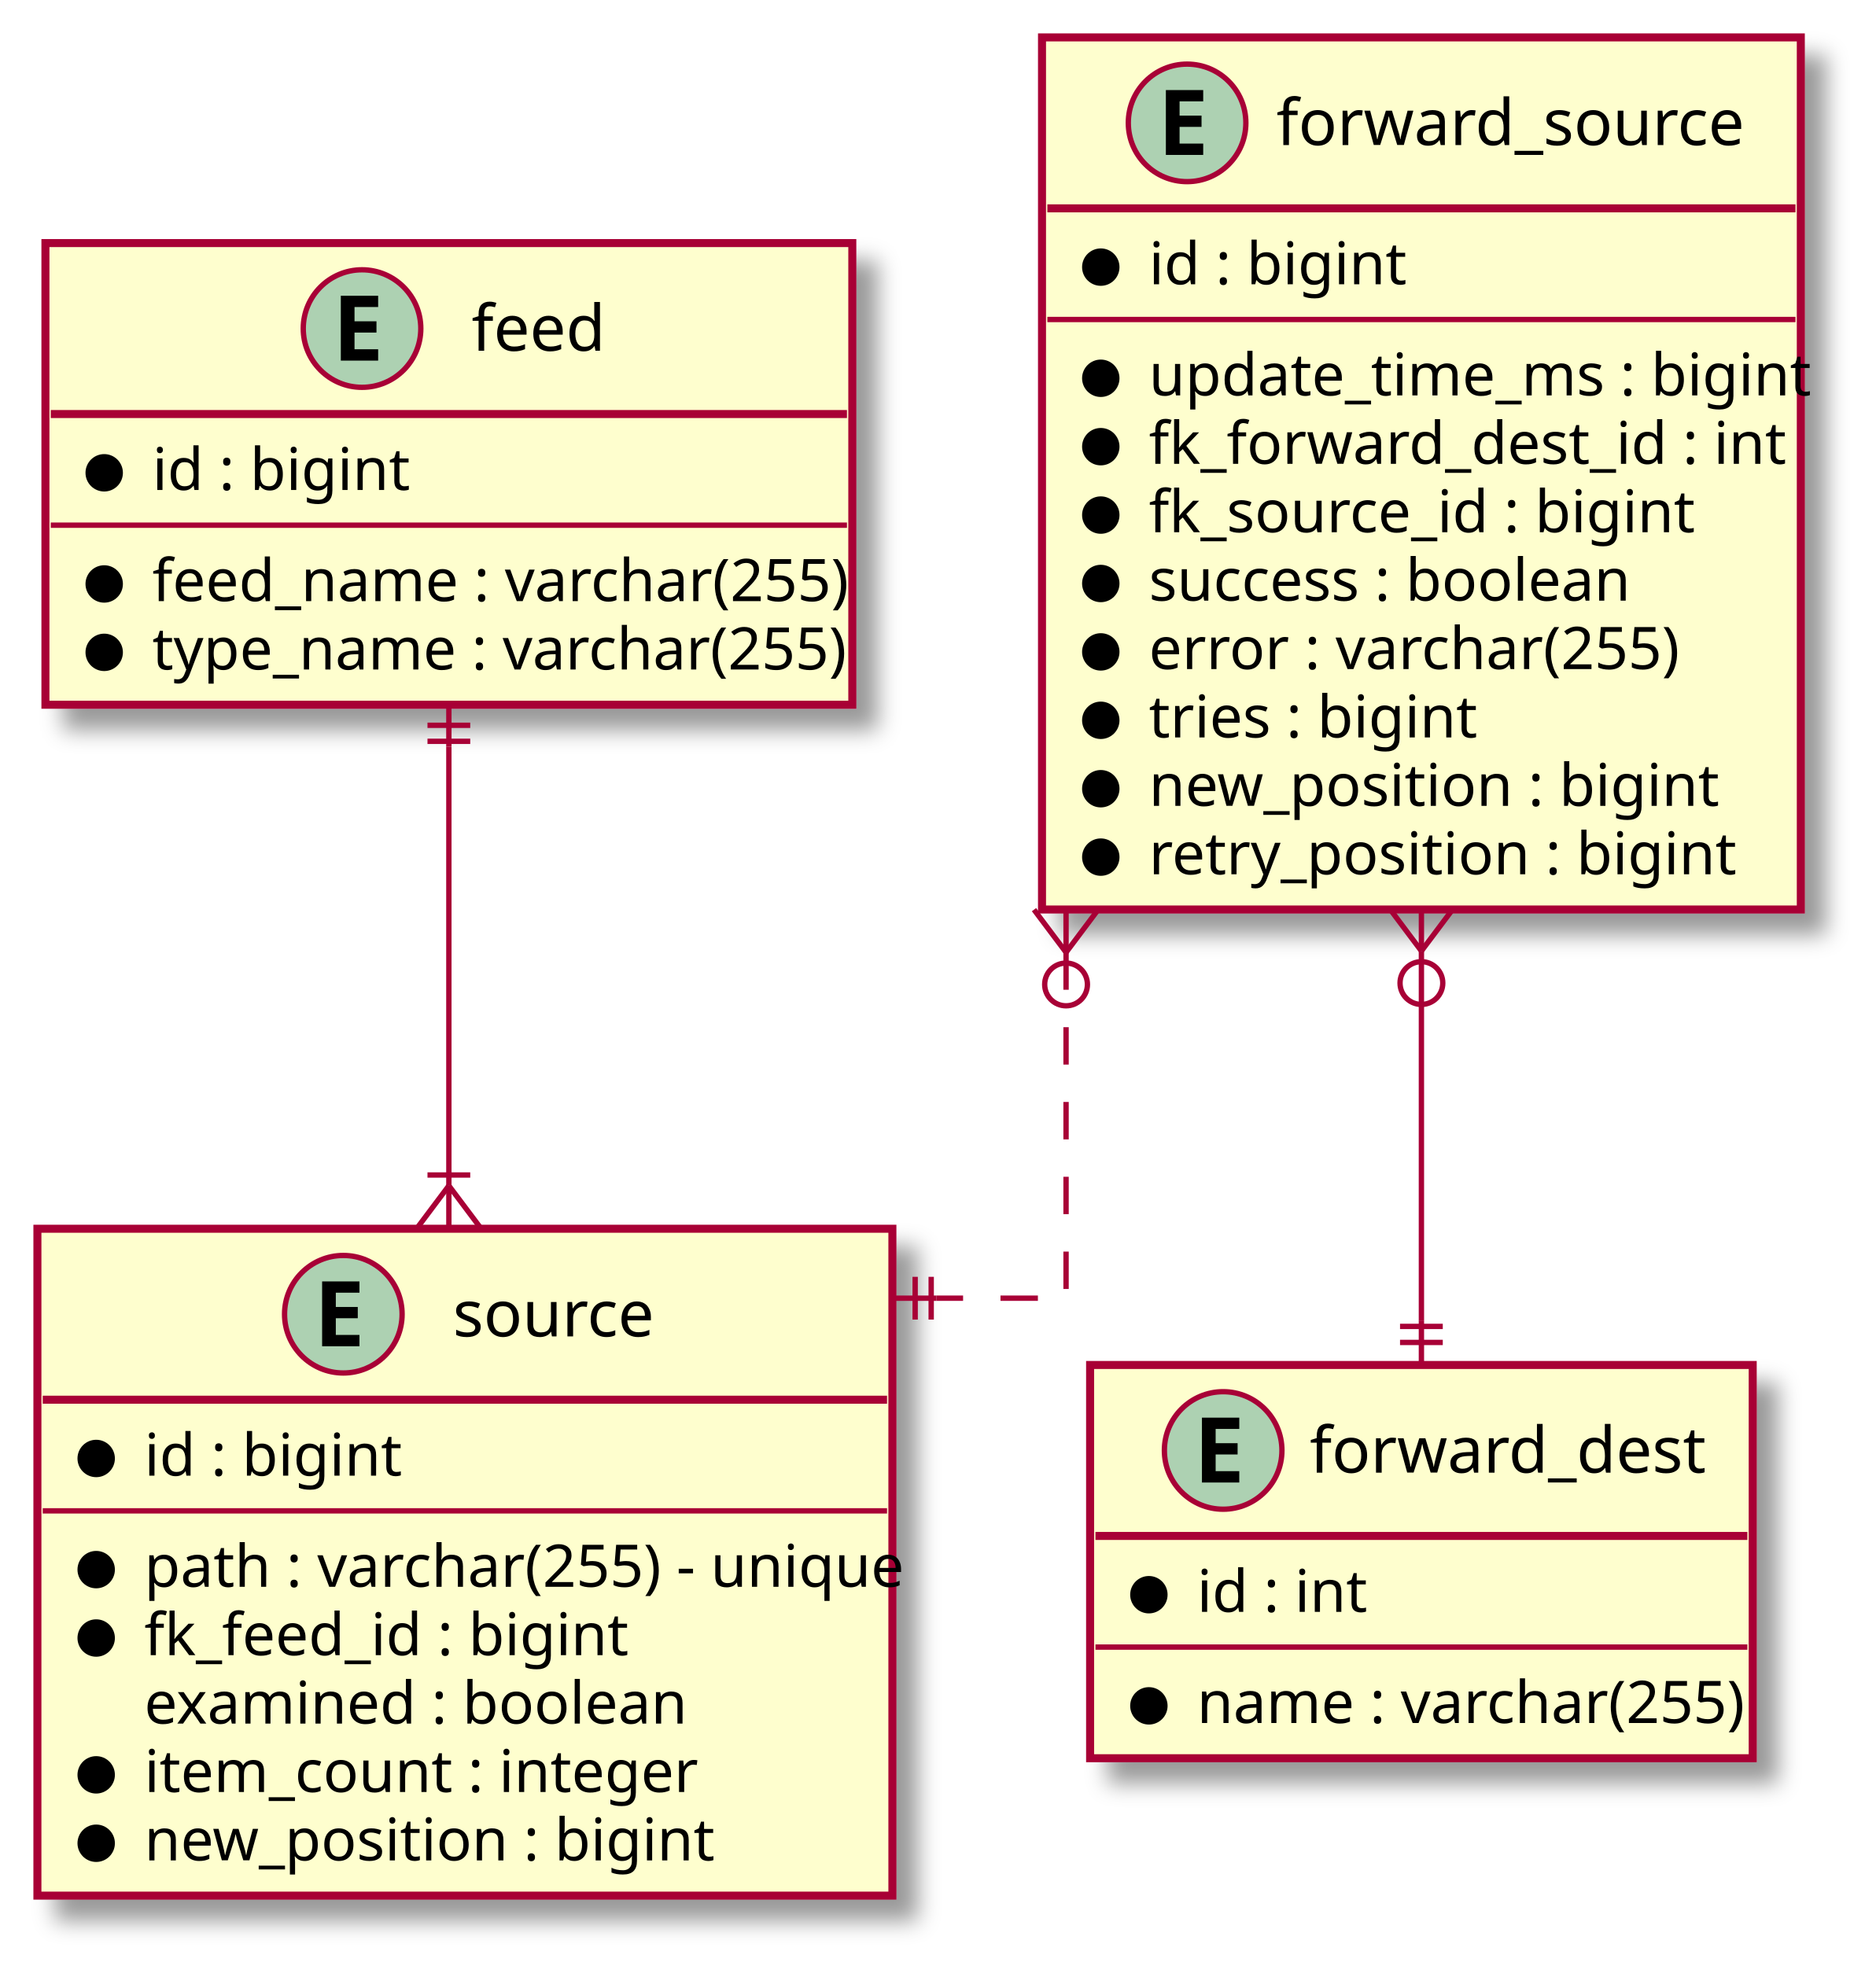
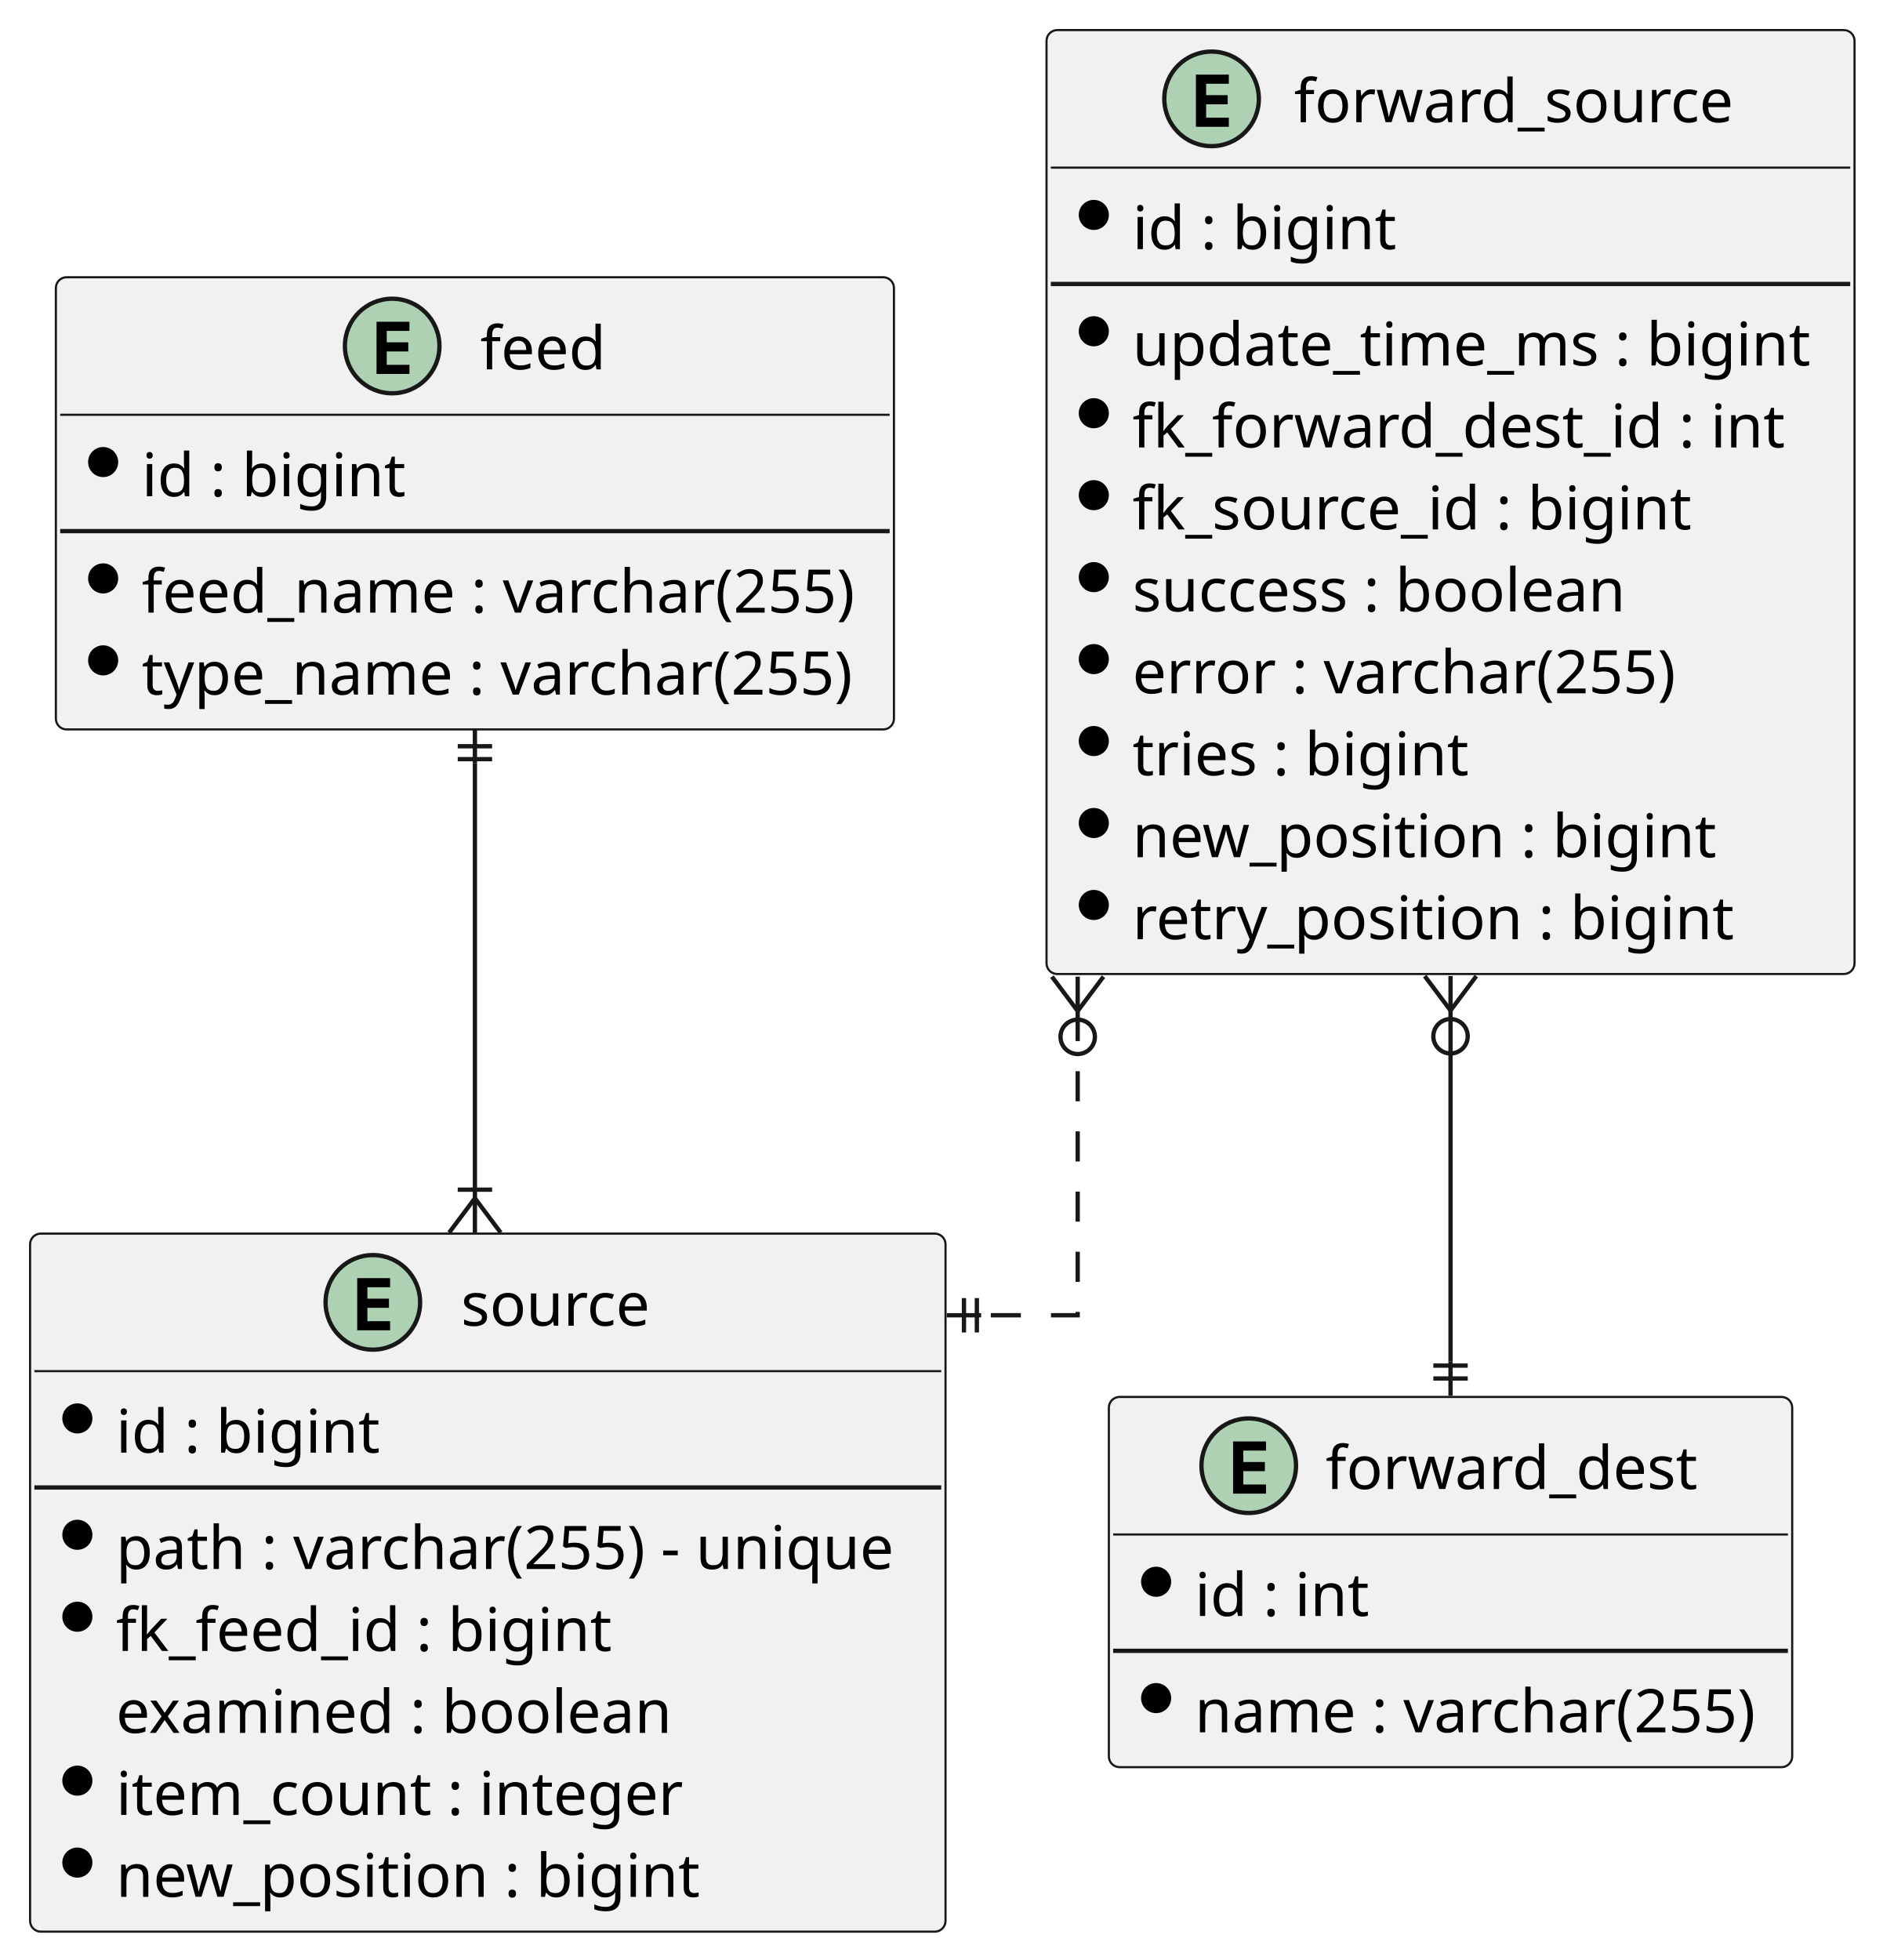
- <svg xmlns="http://www.w3.org/2000/svg" contentScriptType="application/ecmascript" contentStyleType="text/css" height="368px" preserveAspectRatio="none" style="width:351px;height:368px;" version="1.1" viewBox="0 0 351 368" width="351px" zoomAndPan="magnify">
-   <defs>
-     <filter height="300%" id="f1rcx7ir4g94ow" width="300%" x="-1" y="-1">
-       <feGaussianBlur result="blurOut" stdDeviation="2.0" />
-       <feColorMatrix in="blurOut" result="blurOut2" type="matrix" values="0 0 0 0 0 0 0 0 0 0 0 0 0 0 0 0 0 0 .4 0" />
-       <feOffset dx="4.0" dy="4.0" in="blurOut2" result="blurOut3" />
-       <feBlend in="SourceGraphic" in2="blurOut3" mode="normal" />
-     </filter>
-   </defs>
+ <svg xmlns="http://www.w3.org/2000/svg" contentStyleType="text/css" height="456px" preserveAspectRatio="none" style="width:438px;height:456px;background:#FFFFFF;" version="1.1" viewBox="0 0 438 456" width="438px" zoomAndPan="magnify">
+   <defs />
  <g>
-     <rect codeLine="5" fill="#FEFECE" filter="url(#f1rcx7ir4g94ow)" height="86.414" id="feed" style="stroke:#A80036;stroke-width:1.5;" width="151" x="8.5" y="45.5" />
-     <ellipse cx="67.75" cy="61.5" fill="#ADD1B2" rx="11" ry="11" style="stroke:#A80036;stroke-width:1.0;" />
-     <path d="M70.766,67.5 L63.781,67.5 L63.781,55.359 L70.766,55.359 L70.766,57.469 L66.344,57.469 L66.344,60.141 L70.453,60.141 L70.453,62.25 L66.344,62.25 L66.344,65.375 L70.766,65.375 L70.766,67.5 Z " fill="#000000" />
-     <text fill="#000000" font-family="sans-serif" font-size="12" lengthAdjust="spacing" textLength="24" x="88.25" y="65.654">feed</text>
-     <line style="stroke:#A80036;stroke-width:1.5;" x1="9.5" x2="158.5" y1="77.5" y2="77.5" />
-     <ellipse cx="19.5" cy="88.5" fill="#000000" rx="3" ry="3" style="stroke:#000000;stroke-width:1.0;" />
-     <text fill="#000000" font-family="sans-serif" font-size="11" lengthAdjust="spacing" textLength="43" x="28.5" y="91.71">id : bigint</text>
-     <line style="stroke:#A80036;stroke-width:1.0;" x1="9.5" x2="158.5" y1="98.305" y2="98.305" />
-     <ellipse cx="19.5" cy="109.305" fill="#000000" rx="3" ry="3" style="stroke:#000000;stroke-width:1.0;" />
-     <text fill="#000000" font-family="sans-serif" font-size="11" lengthAdjust="spacing" textLength="125" x="28.5" y="112.515">feed_name : varchar(255)</text>
-     <ellipse cx="19.5" cy="122.109" fill="#000000" rx="3" ry="3" style="stroke:#000000;stroke-width:1.0;" />
-     <text fill="#000000" font-family="sans-serif" font-size="11" lengthAdjust="spacing" textLength="125" x="28.5" y="125.32">type_name : varchar(255)</text>
-     <rect codeLine="12" fill="#FEFECE" filter="url(#f1rcx7ir4g94ow)" height="124.828" id="source" style="stroke:#A80036;stroke-width:1.5;" width="160" x="7" y="230" />
-     <ellipse cx="64.25" cy="246" fill="#ADD1B2" rx="11" ry="11" style="stroke:#A80036;stroke-width:1.0;" />
-     <path d="M67.266,252 L60.281,252 L60.281,239.859 L67.266,239.859 L67.266,241.969 L62.844,241.969 L62.844,244.641 L66.953,244.641 L66.953,246.75 L62.844,246.75 L62.844,249.875 L67.266,249.875 L67.266,252 Z " fill="#000000" />
-     <text fill="#000000" font-family="sans-serif" font-size="12" lengthAdjust="spacing" textLength="37" x="84.75" y="250.154">source</text>
-     <line style="stroke:#A80036;stroke-width:1.5;" x1="8" x2="166" y1="262" y2="262" />
-     <ellipse cx="18" cy="273" fill="#000000" rx="3" ry="3" style="stroke:#000000;stroke-width:1.0;" />
-     <text fill="#000000" font-family="sans-serif" font-size="11" lengthAdjust="spacing" textLength="43" x="27" y="276.21">id : bigint</text>
-     <line style="stroke:#A80036;stroke-width:1.0;" x1="8" x2="166" y1="282.805" y2="282.805" />
-     <ellipse cx="18" cy="293.805" fill="#000000" rx="3" ry="3" style="stroke:#000000;stroke-width:1.0;" />
-     <text fill="#000000" font-family="sans-serif" font-size="11" lengthAdjust="spacing" textLength="134" x="27" y="297.015">path : varchar(255) - unique</text>
-     <ellipse cx="18" cy="306.609" fill="#000000" rx="3" ry="3" style="stroke:#000000;stroke-width:1.0;" />
-     <text fill="#000000" font-family="sans-serif" font-size="11" lengthAdjust="spacing" textLength="84" x="27" y="309.82">fk_feed_id : bigint</text>
-     <text fill="#000000" font-family="sans-serif" font-size="11" lengthAdjust="spacing" textLength="95" x="27" y="322.625">examined : boolean</text>
-     <ellipse cx="18" cy="332.219" fill="#000000" rx="3" ry="3" style="stroke:#000000;stroke-width:1.0;" />
-     <text fill="#000000" font-family="sans-serif" font-size="11" lengthAdjust="spacing" textLength="97" x="27" y="335.429">item_count : integer</text>
-     <ellipse cx="18" cy="345.023" fill="#000000" rx="3" ry="3" style="stroke:#000000;stroke-width:1.0;" />
-     <text fill="#000000" font-family="sans-serif" font-size="11" lengthAdjust="spacing" textLength="97" x="27" y="348.234">new_position : bigint</text>
-     <rect codeLine="22" fill="#FEFECE" filter="url(#f1rcx7ir4g94ow)" height="73.609" id="forward_dest" style="stroke:#A80036;stroke-width:1.5;" width="124" x="204" y="255.5" />
-     <ellipse cx="228.9" cy="271.5" fill="#ADD1B2" rx="11" ry="11" style="stroke:#A80036;stroke-width:1.0;" />
-     <path d="M231.916,277.5 L224.931,277.5 L224.931,265.359 L231.916,265.359 L231.916,267.469 L227.494,267.469 L227.494,270.141 L231.603,270.141 L231.603,272.25 L227.494,272.25 L227.494,275.375 L231.916,275.375 L231.916,277.5 Z " fill="#000000" />
-     <text fill="#000000" font-family="sans-serif" font-size="12" lengthAdjust="spacing" textLength="70" x="245.1" y="275.654">forward_dest</text>
-     <line style="stroke:#A80036;stroke-width:1.5;" x1="205" x2="327" y1="287.5" y2="287.5" />
-     <ellipse cx="215" cy="298.5" fill="#000000" rx="3" ry="3" style="stroke:#000000;stroke-width:1.0;" />
-     <text fill="#000000" font-family="sans-serif" font-size="11" lengthAdjust="spacing" textLength="29" x="224" y="301.71">id : int</text>
-     <line style="stroke:#A80036;stroke-width:1.0;" x1="205" x2="327" y1="308.305" y2="308.305" />
-     <ellipse cx="215" cy="319.305" fill="#000000" rx="3" ry="3" style="stroke:#000000;stroke-width:1.0;" />
-     <text fill="#000000" font-family="sans-serif" font-size="11" lengthAdjust="spacing" textLength="98" x="224" y="322.515">name : varchar(255)</text>
-     <rect codeLine="28" fill="#FEFECE" filter="url(#f1rcx7ir4g94ow)" height="163.242" id="forward_source" style="stroke:#A80036;stroke-width:1.5;" width="142" x="195" y="7" />
-     <ellipse cx="222.15" cy="23" fill="#ADD1B2" rx="11" ry="11" style="stroke:#A80036;stroke-width:1.0;" />
-     <path d="M225.166,29 L218.181,29 L218.181,16.859 L225.166,16.859 L225.166,18.969 L220.744,18.969 L220.744,21.641 L224.853,21.641 L224.853,23.75 L220.744,23.75 L220.744,26.875 L225.166,26.875 L225.166,29 Z " fill="#000000" />
-     <text fill="#000000" font-family="sans-serif" font-size="12" lengthAdjust="spacing" textLength="83" x="238.85" y="27.154">forward_source</text>
-     <line style="stroke:#A80036;stroke-width:1.5;" x1="196" x2="336" y1="39" y2="39" />
-     <ellipse cx="206" cy="50" fill="#000000" rx="3" ry="3" style="stroke:#000000;stroke-width:1.0;" />
-     <text fill="#000000" font-family="sans-serif" font-size="11" lengthAdjust="spacing" textLength="43" x="215" y="53.21">id : bigint</text>
-     <line style="stroke:#A80036;stroke-width:1.0;" x1="196" x2="336" y1="59.805" y2="59.805" />
-     <ellipse cx="206" cy="70.805" fill="#000000" rx="3" ry="3" style="stroke:#000000;stroke-width:1.0;" />
-     <text fill="#000000" font-family="sans-serif" font-size="11" lengthAdjust="spacing" textLength="116" x="215" y="74.015">update_time_ms : bigint</text>
-     <ellipse cx="206" cy="83.609" fill="#000000" rx="3" ry="3" style="stroke:#000000;stroke-width:1.0;" />
-     <text fill="#000000" font-family="sans-serif" font-size="11" lengthAdjust="spacing" textLength="112" x="215" y="86.82">fk_forward_dest_id : int</text>
-     <ellipse cx="206" cy="96.414" fill="#000000" rx="3" ry="3" style="stroke:#000000;stroke-width:1.0;" />
-     <text fill="#000000" font-family="sans-serif" font-size="11" lengthAdjust="spacing" textLength="94" x="215" y="99.624">fk_source_id : bigint</text>
-     <ellipse cx="206" cy="109.219" fill="#000000" rx="3" ry="3" style="stroke:#000000;stroke-width:1.0;" />
-     <text fill="#000000" font-family="sans-serif" font-size="11" lengthAdjust="spacing" textLength="84" x="215" y="112.429">success : boolean</text>
-     <ellipse cx="206" cy="122.023" fill="#000000" rx="3" ry="3" style="stroke:#000000;stroke-width:1.0;" />
-     <text fill="#000000" font-family="sans-serif" font-size="11" lengthAdjust="spacing" textLength="94" x="215" y="125.234">error : varchar(255)</text>
-     <ellipse cx="206" cy="134.828" fill="#000000" rx="3" ry="3" style="stroke:#000000;stroke-width:1.0;" />
-     <text fill="#000000" font-family="sans-serif" font-size="11" lengthAdjust="spacing" textLength="56" x="215" y="138.039">tries : bigint</text>
-     <ellipse cx="206" cy="147.633" fill="#000000" rx="3" ry="3" style="stroke:#000000;stroke-width:1.0;" />
-     <text fill="#000000" font-family="sans-serif" font-size="11" lengthAdjust="spacing" textLength="97" x="215" y="150.843">new_position : bigint</text>
-     <ellipse cx="206" cy="160.438" fill="#000000" rx="3" ry="3" style="stroke:#000000;stroke-width:1.0;" />
-     <text fill="#000000" font-family="sans-serif" font-size="11" lengthAdjust="spacing" textLength="101" x="215" y="163.648">retry_position : bigint</text>
-     <path codeLine="41" d="M84,139.76 C84,139.76 84,221.94 84,221.94 " fill="none" id="feed-source" style="stroke:#A80036;stroke-width:1.0;" />
-     <line style="stroke:#A80036;stroke-width:1.0;" x1="84" x2="90" y1="221.94" y2="229.94" />
-     <line style="stroke:#A80036;stroke-width:1.0;" x1="84" x2="78" y1="221.94" y2="229.94" />
-     <line style="stroke:#A80036;stroke-width:1.0;" x1="84" x2="84" y1="221.94" y2="229.94" />
-     <line style="stroke:#A80036;stroke-width:1.0;" x1="88" x2="80" y1="219.94" y2="219.94" />
-     <line style="stroke:#A80036;stroke-width:1.0;" x1="80" x2="88" y1="135.76" y2="135.76" />
-     <line style="stroke:#A80036;stroke-width:1.0;" x1="80" x2="88" y1="138.76" y2="138.76" />
-     <line style="stroke:#A80036;stroke-width:1.0;" x1="84" x2="84" y1="139.76" y2="131.76" />
-     <path codeLine="43" d="M266,178.01 C266,178.01 266,247.28 266,247.28 " fill="none" id="forward_source-forward_dest" style="stroke:#A80036;stroke-width:1.0;" />
-     <line style="stroke:#A80036;stroke-width:1.0;" x1="270" x2="262" y1="251.28" y2="251.28" />
-     <line style="stroke:#A80036;stroke-width:1.0;" x1="270" x2="262" y1="248.28" y2="248.28" />
-     <line style="stroke:#A80036;stroke-width:1.0;" x1="266" x2="266" y1="247.28" y2="255.28" />
-     <line style="stroke:#A80036;stroke-width:1.0;" x1="266" x2="260" y1="178.01" y2="170.01" />
-     <line style="stroke:#A80036;stroke-width:1.0;" x1="266" x2="272" y1="178.01" y2="170.01" />
-     <line style="stroke:#A80036;stroke-width:1.0;" x1="266" x2="266" y1="178.01" y2="170.01" />
-     <ellipse cx="266" cy="184.01" rx="4" ry="4" style="stroke:#A80036;stroke-width:1.0;fill:none;" />
-     <path codeLine="44" d="M199.5,178.27 C199.5,178.27 199.5,243 199.5,243 C199.5,243 175.26,243 175.26,243 " fill="none" id="forward_source-source" style="stroke:#A80036;stroke-width:1.0;stroke-dasharray:7.0,7.0;" />
-     <line style="stroke:#A80036;stroke-width:1.0;" x1="171.26" x2="171.26" y1="247" y2="239" />
-     <line style="stroke:#A80036;stroke-width:1.0;" x1="174.26" x2="174.26" y1="247" y2="239" />
-     <line style="stroke:#A80036;stroke-width:1.0;" x1="175.26" x2="167.26" y1="243" y2="243" />
-     <line style="stroke:#A80036;stroke-width:1.0;" x1="199.5" x2="193.5" y1="178.27" y2="170.27" />
-     <line style="stroke:#A80036;stroke-width:1.0;" x1="199.5" x2="205.5" y1="178.27" y2="170.27" />
-     <line style="stroke:#A80036;stroke-width:1.0;" x1="199.5" x2="199.5" y1="178.27" y2="170.27" />
-     <ellipse cx="199.5" cy="184.27" rx="4" ry="4" style="stroke:#A80036;stroke-width:1.0;fill:none;" />
+     <g id="elem_feed">
+       <rect codeLine="5" fill="#F1F1F1" height="105.204" id="feed" rx="2.5" ry="2.5" style="stroke:#181818;stroke-width:0.5;" width="195" x="13" y="64.5" />
+       <ellipse cx="91.25" cy="80.5" fill="#ADD1B2" rx="11" ry="11" style="stroke:#181818;stroke-width:1.0;" />
+       <path d="M87.609,87 L87.609,74.859 L95.266,74.859 L95.266,76.984 L89.984,76.984 L89.984,79.641 L95,79.641 L95,81.766 L89.984,81.766 L89.984,84.875 L95.266,84.875 L95.266,87 L87.609,87 Z " fill="#000000" />
+       <text fill="#000000" font-family="sans-serif" font-size="14" lengthAdjust="spacing" textLength="30" x="111.75" y="85.932">feed</text>
+       <line style="stroke:#181818;stroke-width:0.5;" x1="14" x2="207" y1="96.5" y2="96.5" />
+       <ellipse cx="24" cy="107.5" fill="#000000" rx="3" ry="3" style="stroke:#000000;stroke-width:1.0;" />
+       <text fill="#000000" font-family="sans-serif" font-size="14" lengthAdjust="spacing" textLength="65" x="33" y="115.466">id : bigint</text>
+       <line style="stroke:#181818;stroke-width:1.0;" x1="14" x2="207" y1="123.568" y2="123.568" />
+       <ellipse cx="24" cy="134.568" fill="#000000" rx="3" ry="3" style="stroke:#000000;stroke-width:1.0;" />
+       <text fill="#000000" font-family="sans-serif" font-size="14" lengthAdjust="spacing" textLength="169" x="33" y="142.534">feed_name : varchar(255)</text>
+       <ellipse cx="24" cy="153.636" fill="#000000" rx="3" ry="3" style="stroke:#000000;stroke-width:1.0;" />
+       <text fill="#000000" font-family="sans-serif" font-size="14" lengthAdjust="spacing" textLength="168" x="33" y="161.602">type_name : varchar(255)</text>
+     </g>
+     <g id="elem_source">
+       <rect codeLine="12" fill="#F1F1F1" height="162.407" id="source" rx="2.5" ry="2.5" style="stroke:#181818;stroke-width:0.5;" width="213" x="7" y="287" />
+       <ellipse cx="86.75" cy="303" fill="#ADD1B2" rx="11" ry="11" style="stroke:#181818;stroke-width:1.0;" />
+       <path d="M83.109,309.5 L83.109,297.359 L90.766,297.359 L90.766,299.484 L85.484,299.484 L85.484,302.141 L90.5,302.141 L90.5,304.266 L85.484,304.266 L85.484,307.375 L90.766,307.375 L90.766,309.5 L83.109,309.5 Z " fill="#000000" />
+       <text fill="#000000" font-family="sans-serif" font-size="14" lengthAdjust="spacing" textLength="45" x="107.25" y="308.432">source</text>
+       <line style="stroke:#181818;stroke-width:0.5;" x1="8" x2="219" y1="319" y2="319" />
+       <ellipse cx="18" cy="330" fill="#000000" rx="3" ry="3" style="stroke:#000000;stroke-width:1.0;" />
+       <text fill="#000000" font-family="sans-serif" font-size="14" lengthAdjust="spacing" textLength="65" x="27" y="337.966">id : bigint</text>
+       <line style="stroke:#181818;stroke-width:1.0;" x1="8" x2="219" y1="346.068" y2="346.068" />
+       <ellipse cx="18" cy="357.068" fill="#000000" rx="3" ry="3" style="stroke:#000000;stroke-width:1.0;" />
+       <text fill="#000000" font-family="sans-serif" font-size="14" lengthAdjust="spacing" textLength="187" x="27" y="365.034">path : varchar(255) - unique</text>
+       <ellipse cx="18" cy="376.136" fill="#000000" rx="3" ry="3" style="stroke:#000000;stroke-width:1.0;" />
+       <text fill="#000000" font-family="sans-serif" font-size="14" lengthAdjust="spacing" textLength="119" x="27" y="384.102">fk_feed_id : bigint</text>
+       <text fill="#000000" font-family="sans-serif" font-size="14" lengthAdjust="spacing" textLength="132" x="27" y="403.17">examined : boolean</text>
+       <ellipse cx="18" cy="414.272" fill="#000000" rx="3" ry="3" style="stroke:#000000;stroke-width:1.0;" />
+       <text fill="#000000" font-family="sans-serif" font-size="14" lengthAdjust="spacing" textLength="135" x="27" y="422.238">item_count : integer</text>
+       <ellipse cx="18" cy="433.34" fill="#000000" rx="3" ry="3" style="stroke:#000000;stroke-width:1.0;" />
+       <text fill="#000000" font-family="sans-serif" font-size="14" lengthAdjust="spacing" textLength="140" x="27" y="441.305">new_position : bigint</text>
+     </g>
+     <g id="elem_forward_dest">
+       <rect codeLine="22" fill="#F1F1F1" height="86.136" id="forward_dest" rx="2.5" ry="2.5" style="stroke:#181818;stroke-width:0.5;" width="159" x="258" y="325" />
+       <ellipse cx="290.55" cy="341" fill="#ADD1B2" rx="11" ry="11" style="stroke:#181818;stroke-width:1.0;" />
+       <path d="M286.909,347.5 L286.909,335.359 L294.566,335.359 L294.566,337.484 L289.284,337.484 L289.284,340.141 L294.3,340.141 L294.3,342.266 L289.284,342.266 L289.284,345.375 L294.566,345.375 L294.566,347.5 L286.909,347.5 Z " fill="#000000" />
+       <text fill="#000000" font-family="sans-serif" font-size="14" lengthAdjust="spacing" textLength="88" x="308.45" y="346.432">forward_dest</text>
+       <line style="stroke:#181818;stroke-width:0.5;" x1="259" x2="416" y1="357" y2="357" />
+       <ellipse cx="269" cy="368" fill="#000000" rx="3" ry="3" style="stroke:#000000;stroke-width:1.0;" />
+       <text fill="#000000" font-family="sans-serif" font-size="14" lengthAdjust="spacing" textLength="43" x="278" y="375.966">id : int</text>
+       <line style="stroke:#181818;stroke-width:1.0;" x1="259" x2="416" y1="384.068" y2="384.068" />
+       <ellipse cx="269" cy="395.068" fill="#000000" rx="3" ry="3" style="stroke:#000000;stroke-width:1.0;" />
+       <text fill="#000000" font-family="sans-serif" font-size="14" lengthAdjust="spacing" textLength="133" x="278" y="403.034">name : varchar(255)</text>
+     </g>
+     <g id="elem_forward_source">
+       <rect codeLine="28" fill="#F1F1F1" height="219.611" id="forward_source" rx="2.5" ry="2.5" style="stroke:#181818;stroke-width:0.5;" width="188" x="243.5" y="7" />
+       <ellipse cx="281.9" cy="23" fill="#ADD1B2" rx="11" ry="11" style="stroke:#181818;stroke-width:1.0;" />
+       <path d="M278.259,29.5 L278.259,17.359 L285.916,17.359 L285.916,19.484 L280.634,19.484 L280.634,22.141 L285.65,22.141 L285.65,24.266 L280.634,24.266 L280.634,27.375 L285.916,27.375 L285.916,29.5 L278.259,29.5 Z " fill="#000000" />
+       <text fill="#000000" font-family="sans-serif" font-size="14" lengthAdjust="spacing" textLength="104" x="301.1" y="28.432">forward_source</text>
+       <line style="stroke:#181818;stroke-width:0.5;" x1="244.5" x2="430.5" y1="39" y2="39" />
+       <ellipse cx="254.5" cy="50" fill="#000000" rx="3" ry="3" style="stroke:#000000;stroke-width:1.0;" />
+       <text fill="#000000" font-family="sans-serif" font-size="14" lengthAdjust="spacing" textLength="65" x="263.5" y="57.966">id : bigint</text>
+       <line style="stroke:#181818;stroke-width:1.0;" x1="244.5" x2="430.5" y1="66.068" y2="66.068" />
+       <ellipse cx="254.5" cy="77.068" fill="#000000" rx="3" ry="3" style="stroke:#000000;stroke-width:1.0;" />
+       <text fill="#000000" font-family="sans-serif" font-size="14" lengthAdjust="spacing" textLength="162" x="263.5" y="85.034">update_time_ms : bigint</text>
+       <ellipse cx="254.5" cy="96.136" fill="#000000" rx="3" ry="3" style="stroke:#000000;stroke-width:1.0;" />
+       <text fill="#000000" font-family="sans-serif" font-size="14" lengthAdjust="spacing" textLength="155" x="263.5" y="104.102">fk_forward_dest_id : int</text>
+       <ellipse cx="254.5" cy="115.204" fill="#000000" rx="3" ry="3" style="stroke:#000000;stroke-width:1.0;" />
+       <text fill="#000000" font-family="sans-serif" font-size="14" lengthAdjust="spacing" textLength="134" x="263.5" y="123.17">fk_source_id : bigint</text>
+       <ellipse cx="254.5" cy="134.272" fill="#000000" rx="3" ry="3" style="stroke:#000000;stroke-width:1.0;" />
+       <text fill="#000000" font-family="sans-serif" font-size="14" lengthAdjust="spacing" textLength="118" x="263.5" y="142.238">success : boolean</text>
+       <ellipse cx="254.5" cy="153.34" fill="#000000" rx="3" ry="3" style="stroke:#000000;stroke-width:1.0;" />
+       <text fill="#000000" font-family="sans-serif" font-size="14" lengthAdjust="spacing" textLength="129" x="263.5" y="161.305">error : varchar(255)</text>
+       <ellipse cx="254.5" cy="172.407" fill="#000000" rx="3" ry="3" style="stroke:#000000;stroke-width:1.0;" />
+       <text fill="#000000" font-family="sans-serif" font-size="14" lengthAdjust="spacing" textLength="82" x="263.5" y="180.373">tries : bigint</text>
+       <ellipse cx="254.5" cy="191.475" fill="#000000" rx="3" ry="3" style="stroke:#000000;stroke-width:1.0;" />
+       <text fill="#000000" font-family="sans-serif" font-size="14" lengthAdjust="spacing" textLength="140" x="263.5" y="199.441">new_position : bigint</text>
+       <ellipse cx="254.5" cy="210.543" fill="#000000" rx="3" ry="3" style="stroke:#000000;stroke-width:1.0;" />
+       <text fill="#000000" font-family="sans-serif" font-size="14" lengthAdjust="spacing" textLength="144" x="263.5" y="218.509">retry_position : bigint</text>
+     </g>
+     <g id="link_feed_source">
+       <path codeLine="41" d="M110.5,177.62 C110.5,177.62 110.5,278.78 110.5,278.78 " fill="none" id="feed-source" style="stroke:#181818;stroke-width:1.0;" />
+       <line style="stroke:#181818;stroke-width:1.0;" x1="110.5" x2="116.5" y1="278.78" y2="286.78" />
+       <line style="stroke:#181818;stroke-width:1.0;" x1="110.5" x2="104.5" y1="278.78" y2="286.78" />
+       <line style="stroke:#181818;stroke-width:1.0;" x1="110.5" x2="110.5" y1="278.78" y2="286.78" />
+       <line style="stroke:#181818;stroke-width:1.0;" x1="114.5" x2="106.5" y1="276.78" y2="276.78" />
+       <line style="stroke:#181818;stroke-width:1.0;" x1="106.5" x2="114.5" y1="173.62" y2="173.62" />
+       <line style="stroke:#181818;stroke-width:1.0;" x1="106.5" x2="114.5" y1="176.62" y2="176.62" />
+       <line style="stroke:#181818;stroke-width:1.0;" x1="110.5" x2="110.5" y1="177.62" y2="169.62" />
+     </g>
+     <g id="link_forward_source_forward_dest">
+       <path codeLine="43" d="M337.5,235.09 C337.5,235.09 337.5,316.71 337.5,316.71 " fill="none" id="forward_source-forward_dest" style="stroke:#181818;stroke-width:1.0;" />
+       <line style="stroke:#181818;stroke-width:1.0;" x1="341.5" x2="333.5" y1="320.71" y2="320.71" />
+       <line style="stroke:#181818;stroke-width:1.0;" x1="341.5" x2="333.5" y1="317.71" y2="317.71" />
+       <line style="stroke:#181818;stroke-width:1.0;" x1="337.5" x2="337.5" y1="316.71" y2="324.71" />
+       <line style="stroke:#181818;stroke-width:1.0;" x1="337.5" x2="331.5" y1="235.09" y2="227.09" />
+       <line style="stroke:#181818;stroke-width:1.0;" x1="337.5" x2="343.5" y1="235.09" y2="227.09" />
+       <line style="stroke:#181818;stroke-width:1.0;" x1="337.5" x2="337.5" y1="235.09" y2="227.09" />
+       <ellipse cx="337.5" cy="241.09" fill="none" rx="4" ry="4" style="stroke:#181818;stroke-width:1.0;" />
+     </g>
+     <g id="link_forward_source_source">
+       <path codeLine="44" d="M250.75,235.22 C250.75,235.22 250.75,306 250.75,306 C250.75,306 228.29,306 228.29,306 " fill="none" id="forward_source-source" style="stroke:#181818;stroke-width:1.0;stroke-dasharray:7.0,7.0;" />
+       <line style="stroke:#181818;stroke-width:1.0;" x1="224.29" x2="224.29" y1="310" y2="302" />
+       <line style="stroke:#181818;stroke-width:1.0;" x1="227.29" x2="227.29" y1="310" y2="302" />
+       <line style="stroke:#181818;stroke-width:1.0;" x1="228.29" x2="220.29" y1="306" y2="306" />
+       <line style="stroke:#181818;stroke-width:1.0;" x1="250.75" x2="244.75" y1="235.22" y2="227.22" />
+       <line style="stroke:#181818;stroke-width:1.0;" x1="250.75" x2="256.75" y1="235.22" y2="227.22" />
+       <line style="stroke:#181818;stroke-width:1.0;" x1="250.75" x2="250.75" y1="235.22" y2="227.22" />
+       <ellipse cx="250.75" cy="241.22" fill="none" rx="4" ry="4" style="stroke:#181818;stroke-width:1.0;" />
+     </g>
  </g>
</svg>
